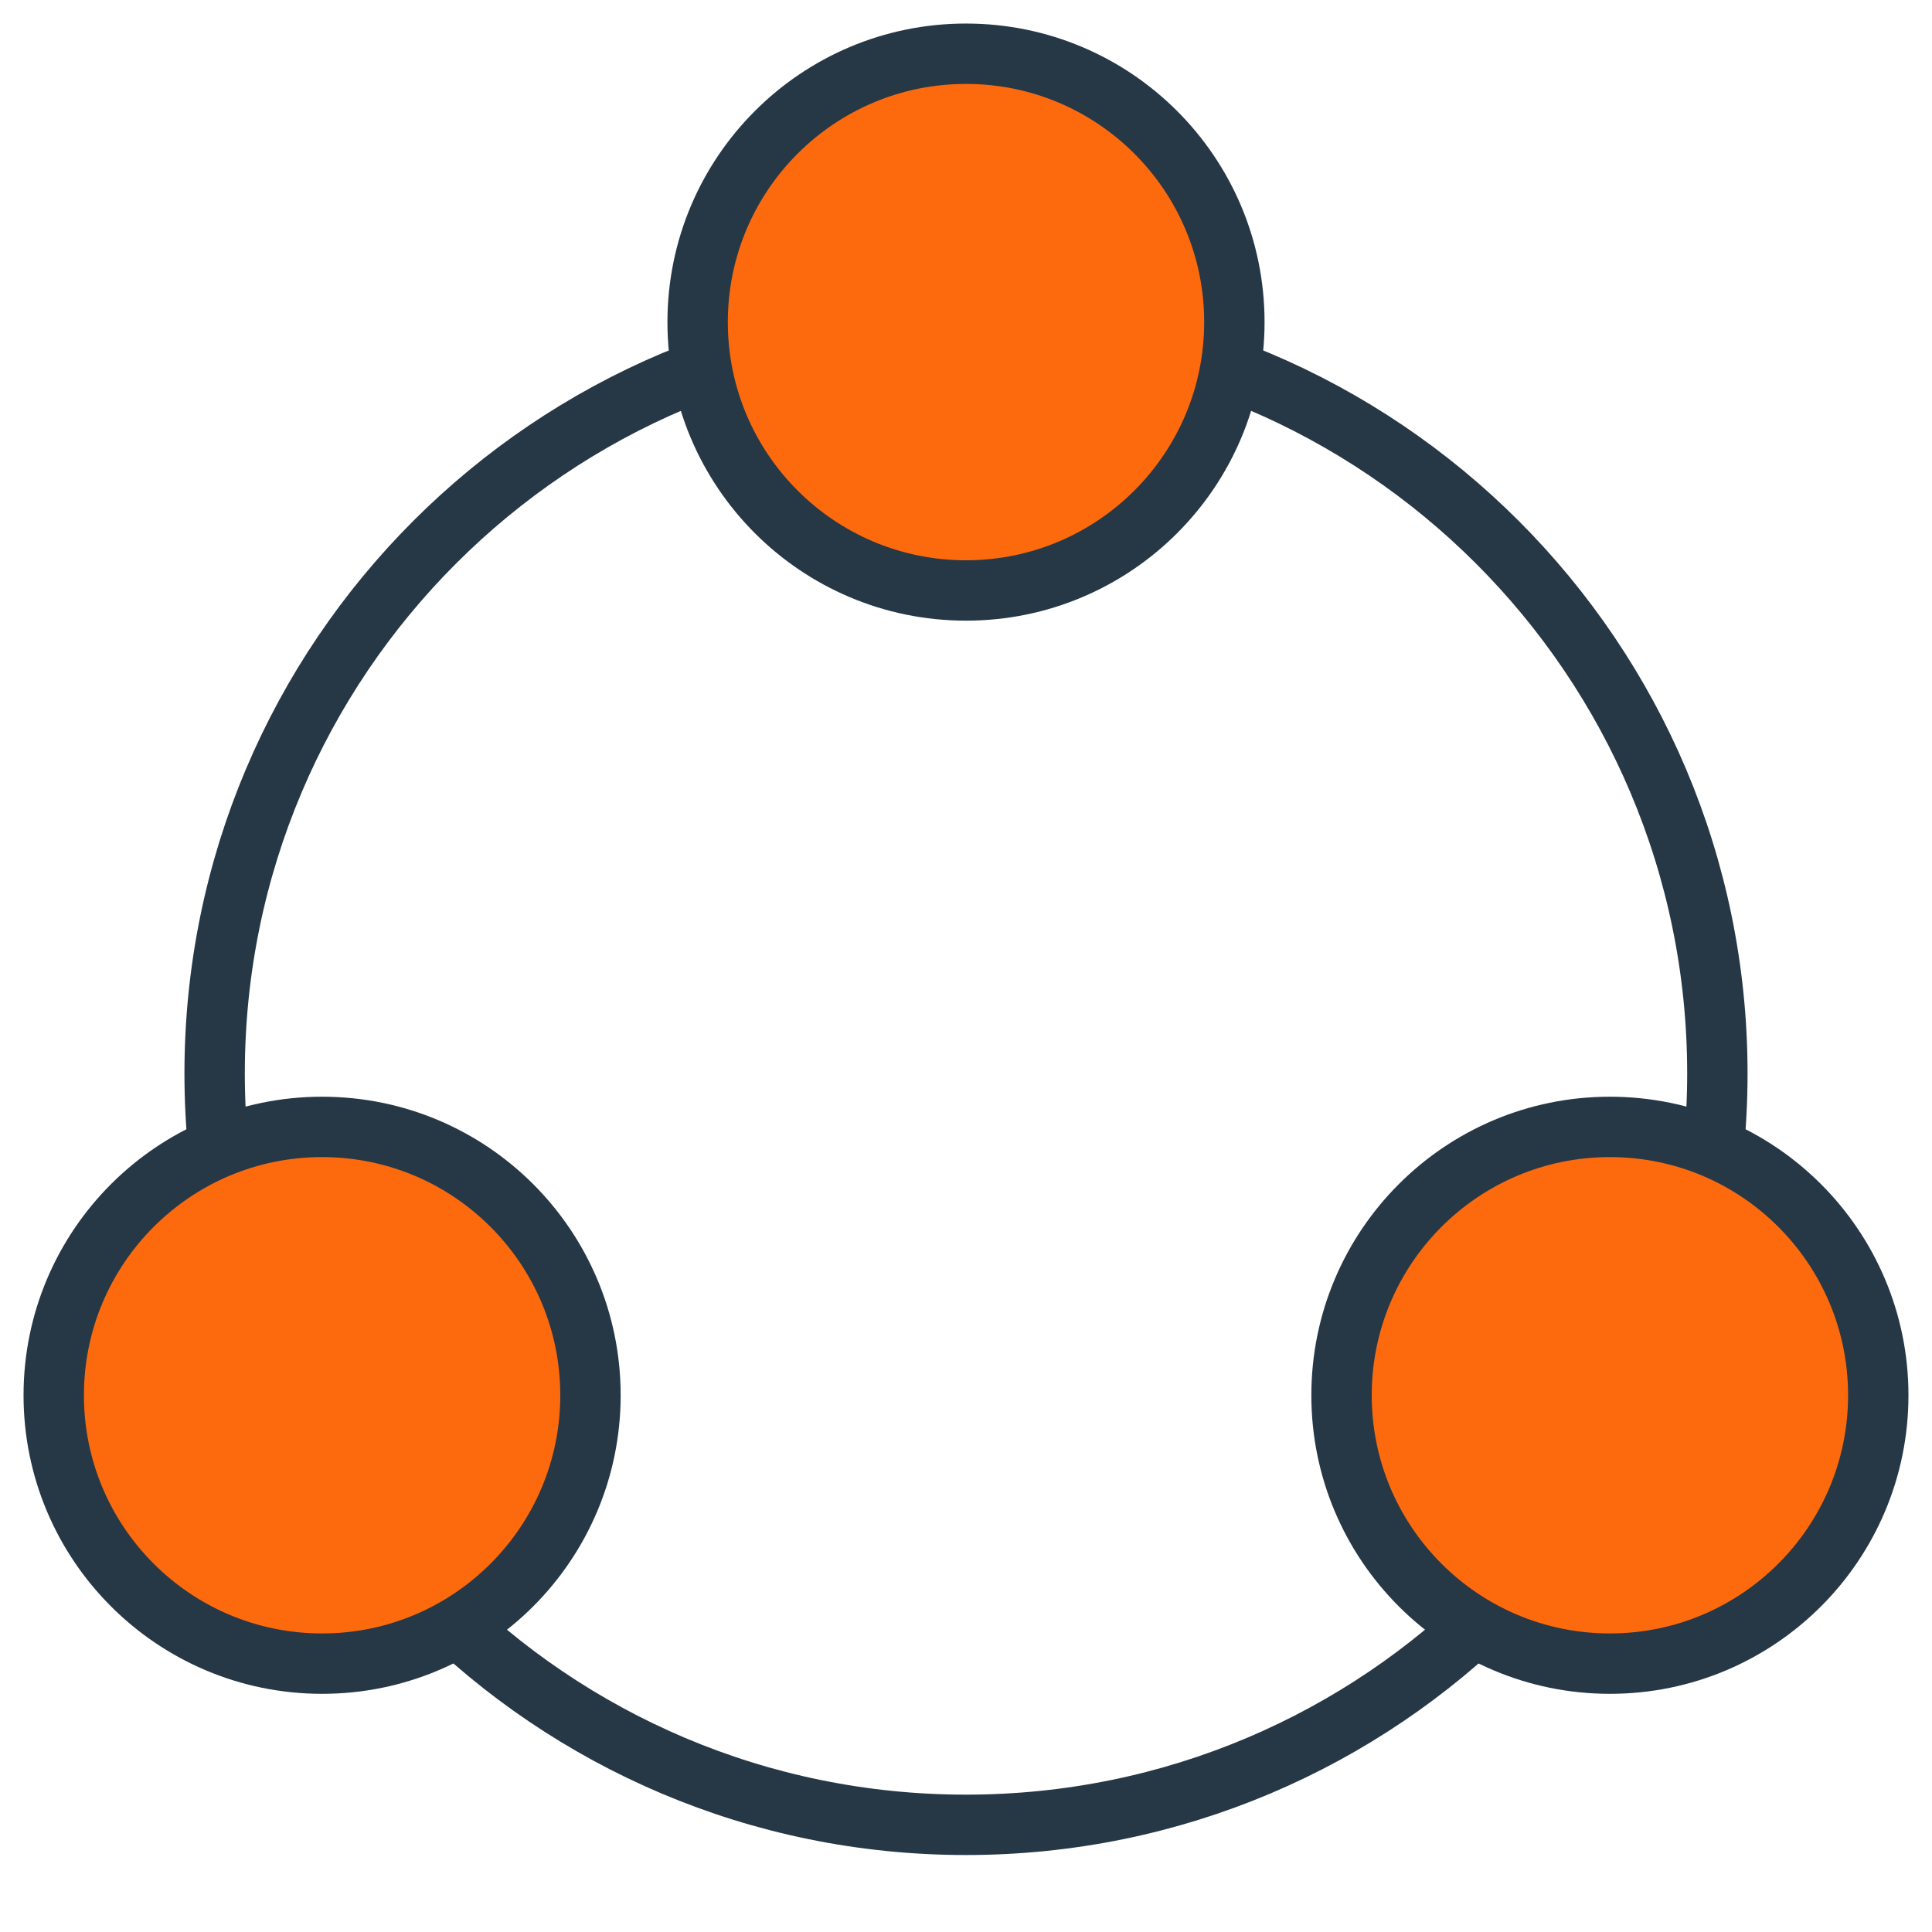
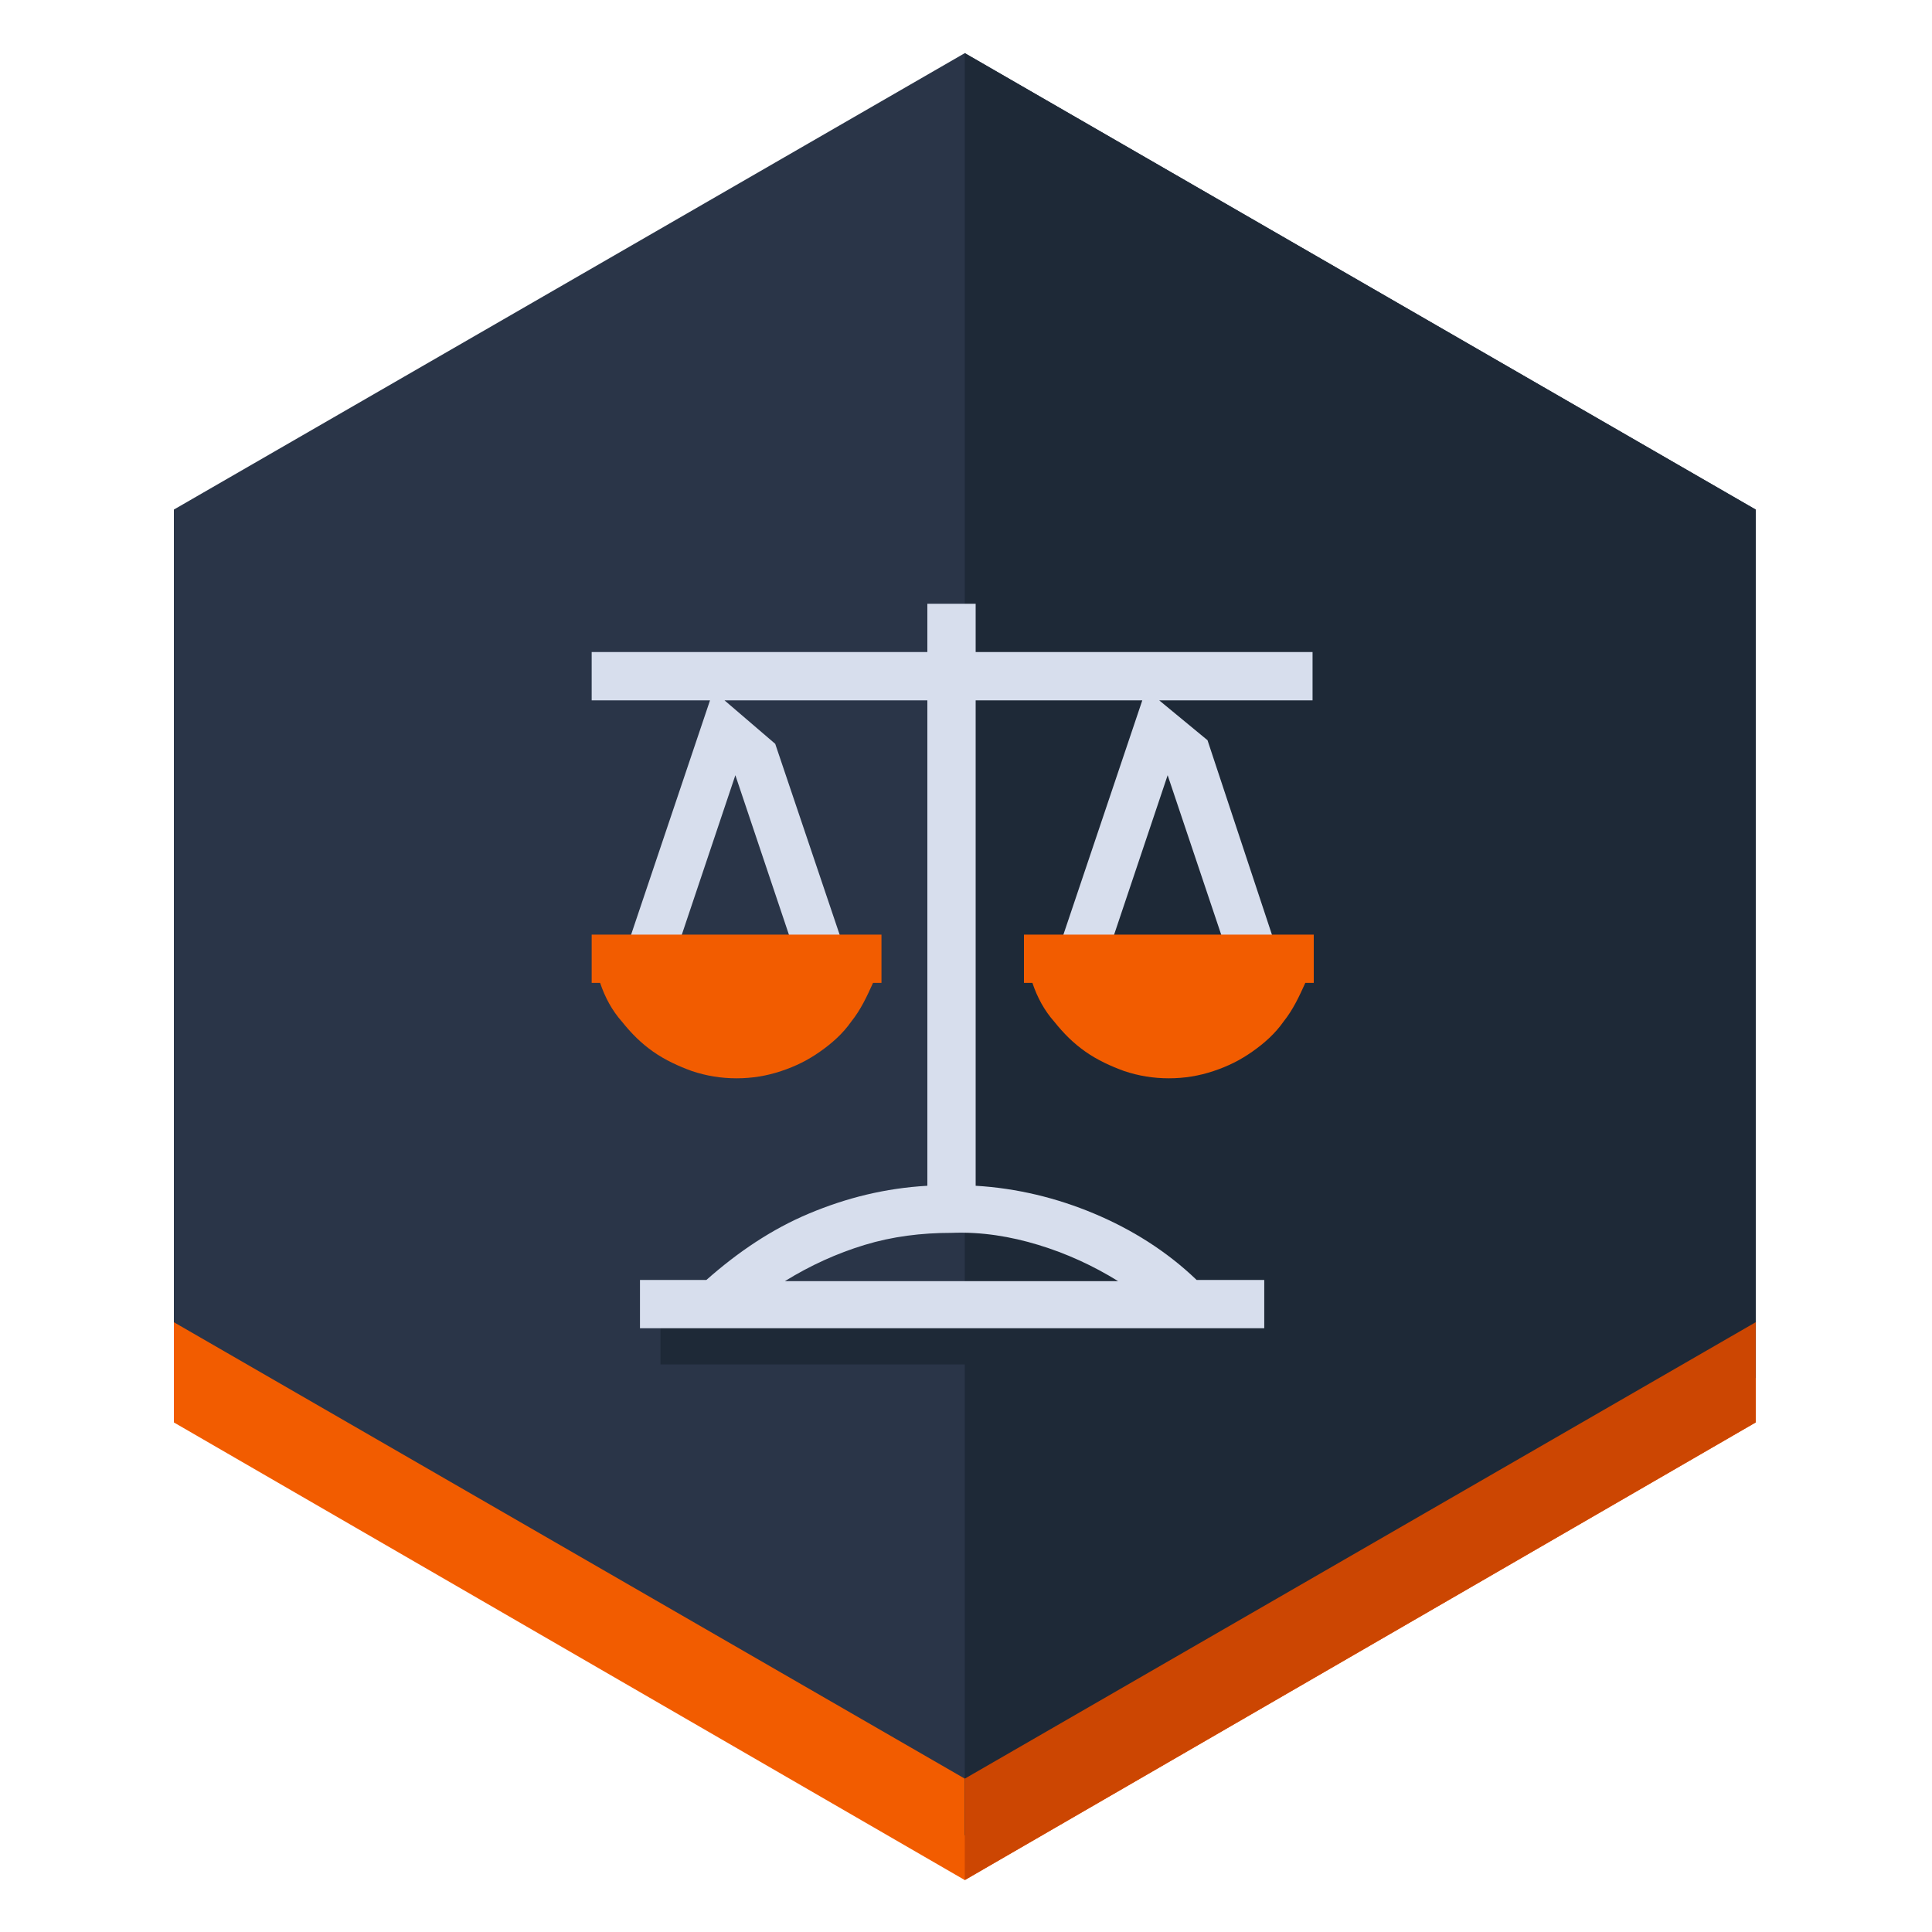
- <svg xmlns="http://www.w3.org/2000/svg" id="Titles" viewBox="0 0 64 64">
-   <defs>
-     <style>
-       .cls-1 {
-         fill: none;
-       }
- 
-       .cls-1, .cls-2 {
-         stroke: #263746;
-         stroke-miterlimit: 10;
-         stroke-width: 2px;
-       }
- 
-       .cls-2 {
-         fill: #fc6a0d;
-       }
-     </style>
-   </defs>
-   <circle class="cls-1" cx="32" cy="35.56" r="24.89" />
-   <circle class="cls-2" cx="32" cy="10.67" r="8.89" />
-   <circle class="cls-2" cx="53.33" cy="46.22" r="8.89" />
-   <circle class="cls-2" cx="10.67" cy="46.22" r="8.89" />
+ <svg xmlns="http://www.w3.org/2000/svg" version="1.1" id="Layer_1" x="0px" y="0px" viewBox="0 0 160 160" style="enable-background:new 0 0 160 160;" xml:space="preserve">
+   <style type="text/css">
+ 	.st0{fill:#2A3548;}
+ 	.st1{fill:#F25C00;}
+ 	.st2{fill:#1E2937;}
+ 	.st3{fill:#CC4602;}
+ 	.st4{fill:#D7DEED;}
+ </style>
+   <g>
+     <g>
+       <polygon class="st0" points="145.4,114.1 145.4,42.2 79.9,4.4 14.4,42.2 14.4,114.1 79.9,152   " />
+       <polygon class="st1" points="14.4,109.5 79.9,147.3 145.4,109.5 145.4,117.8 79.9,155.7 14.4,117.8   " />
+       <polygon class="st2" points="145.4,114.1 145.4,42.2 79.9,4.4 79.9,152   " />
+       <polygon class="st3" points="145.4,117.8 145.4,109.5 79.9,147.3 79.9,155.7   " />
+     </g>
+   </g>
+   <rect x="54.7" y="109.3" class="st2" width="48.3" height="3.7" />
+   <path class="st4" d="M108.7,58v-4H80.8v-4h-4v4H49v4h9.8l-6.6,19.6h4.2l4.5-13.4l4.5,13.4h4.2l-5.4-16L60,58h16.8v40.2  c-3.5,0.2-6.7,1-9.8,2.3c-3.1,1.3-5.9,3.2-8.5,5.5H53v4h51.7v-4h-5.6c-2.5-2.4-5.4-4.2-8.5-5.5c-3.1-1.3-6.4-2.1-9.8-2.3V58h13.8  l-6.6,19.6h4.2l4.5-13.4l4.5,13.4h4.2l-5.4-16.3L96,58H108.7z M86,103.1c2.3,0.7,4.5,1.7,6.6,3H65c2.1-1.3,4.3-2.3,6.6-3  c2.3-0.7,4.7-1,7.2-1C81.3,102,83.7,102.4,86,103.1z" />
+   <g>
+     <path class="st1" d="M49,77.4v4h0.7c0.4,1.2,1,2.3,1.8,3.2c0.8,1,1.6,1.8,2.6,2.5c1,0.7,2.1,1.2,3.2,1.6c1.2,0.4,2.4,0.6,3.7,0.6   c1.3,0,2.5-0.2,3.7-0.6c1.2-0.4,2.2-0.9,3.2-1.6c1-0.7,1.9-1.5,2.6-2.5c0.8-1,1.3-2.1,1.8-3.2h0.7v-4H49z" />
+     <path class="st1" d="M84.8,77.4v4h0.7c0.4,1.2,1,2.3,1.8,3.2c0.8,1,1.6,1.8,2.6,2.5c1,0.7,2.1,1.2,3.2,1.6c1.2,0.4,2.4,0.6,3.7,0.6   c1.3,0,2.5-0.2,3.7-0.6c1.2-0.4,2.2-0.9,3.2-1.6c1-0.7,1.9-1.5,2.6-2.5c0.8-1,1.3-2.1,1.8-3.2h0.7v-4H84.8z" />
+   </g>
</svg>
